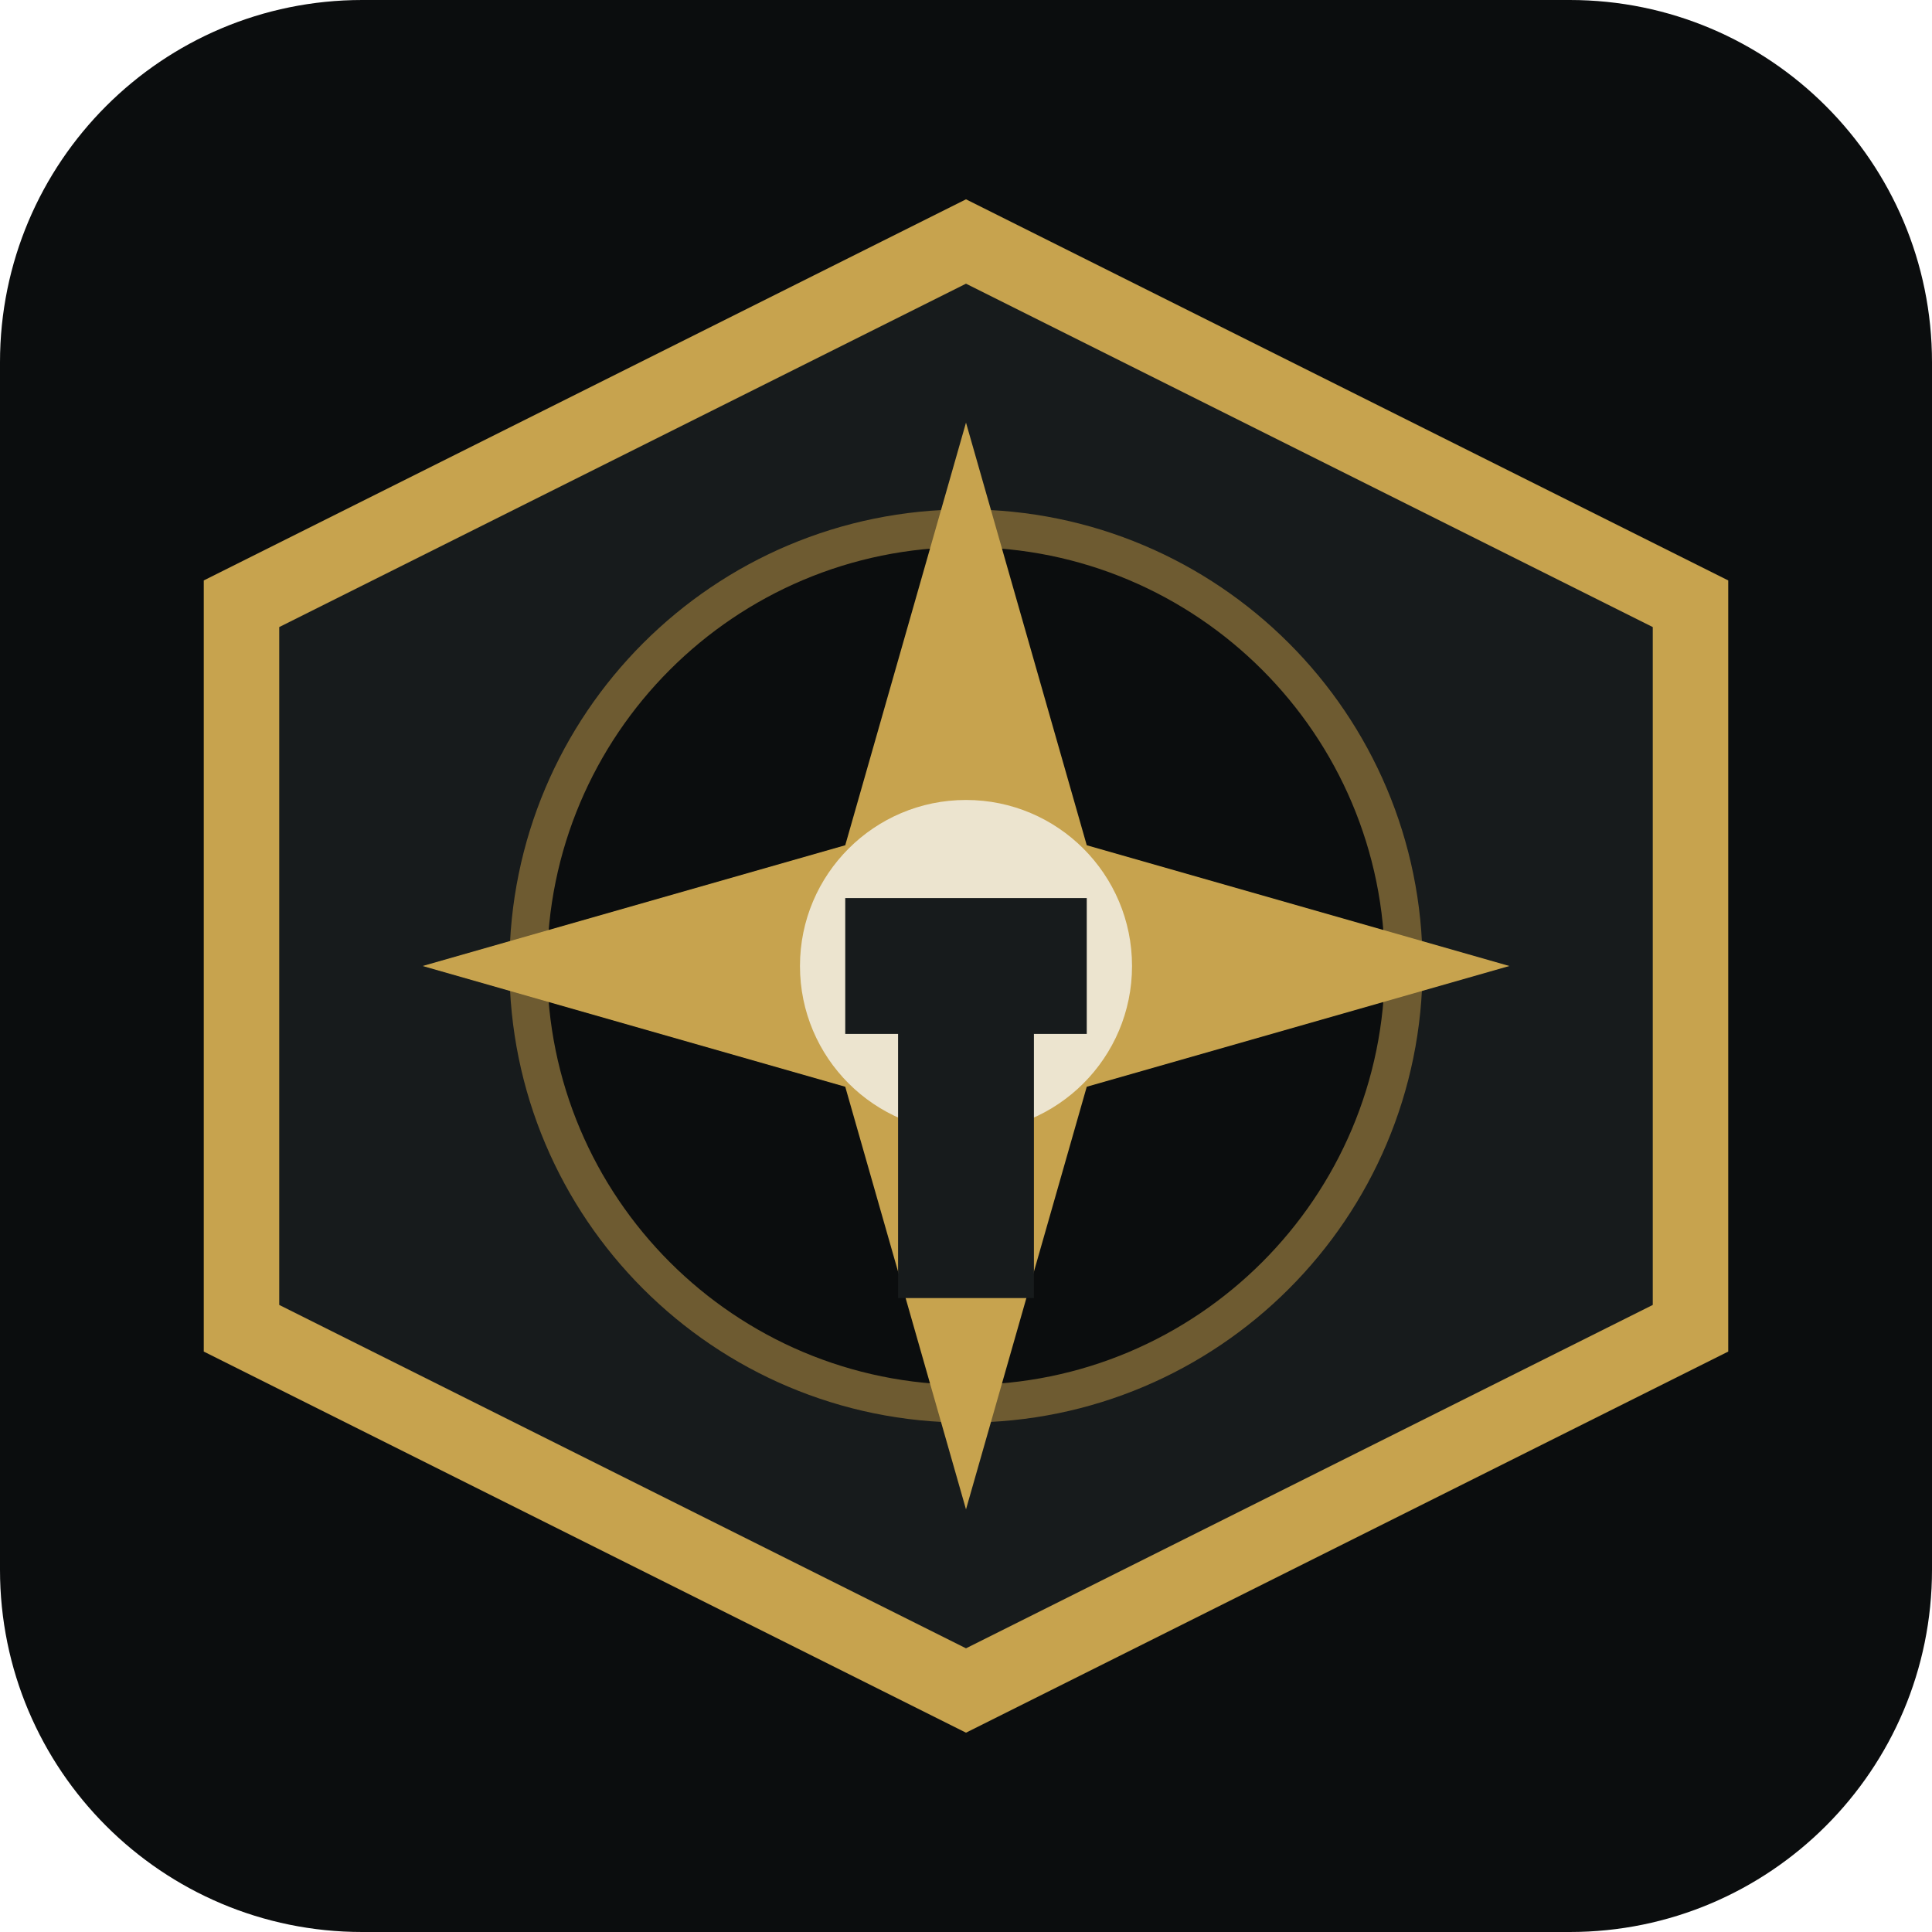
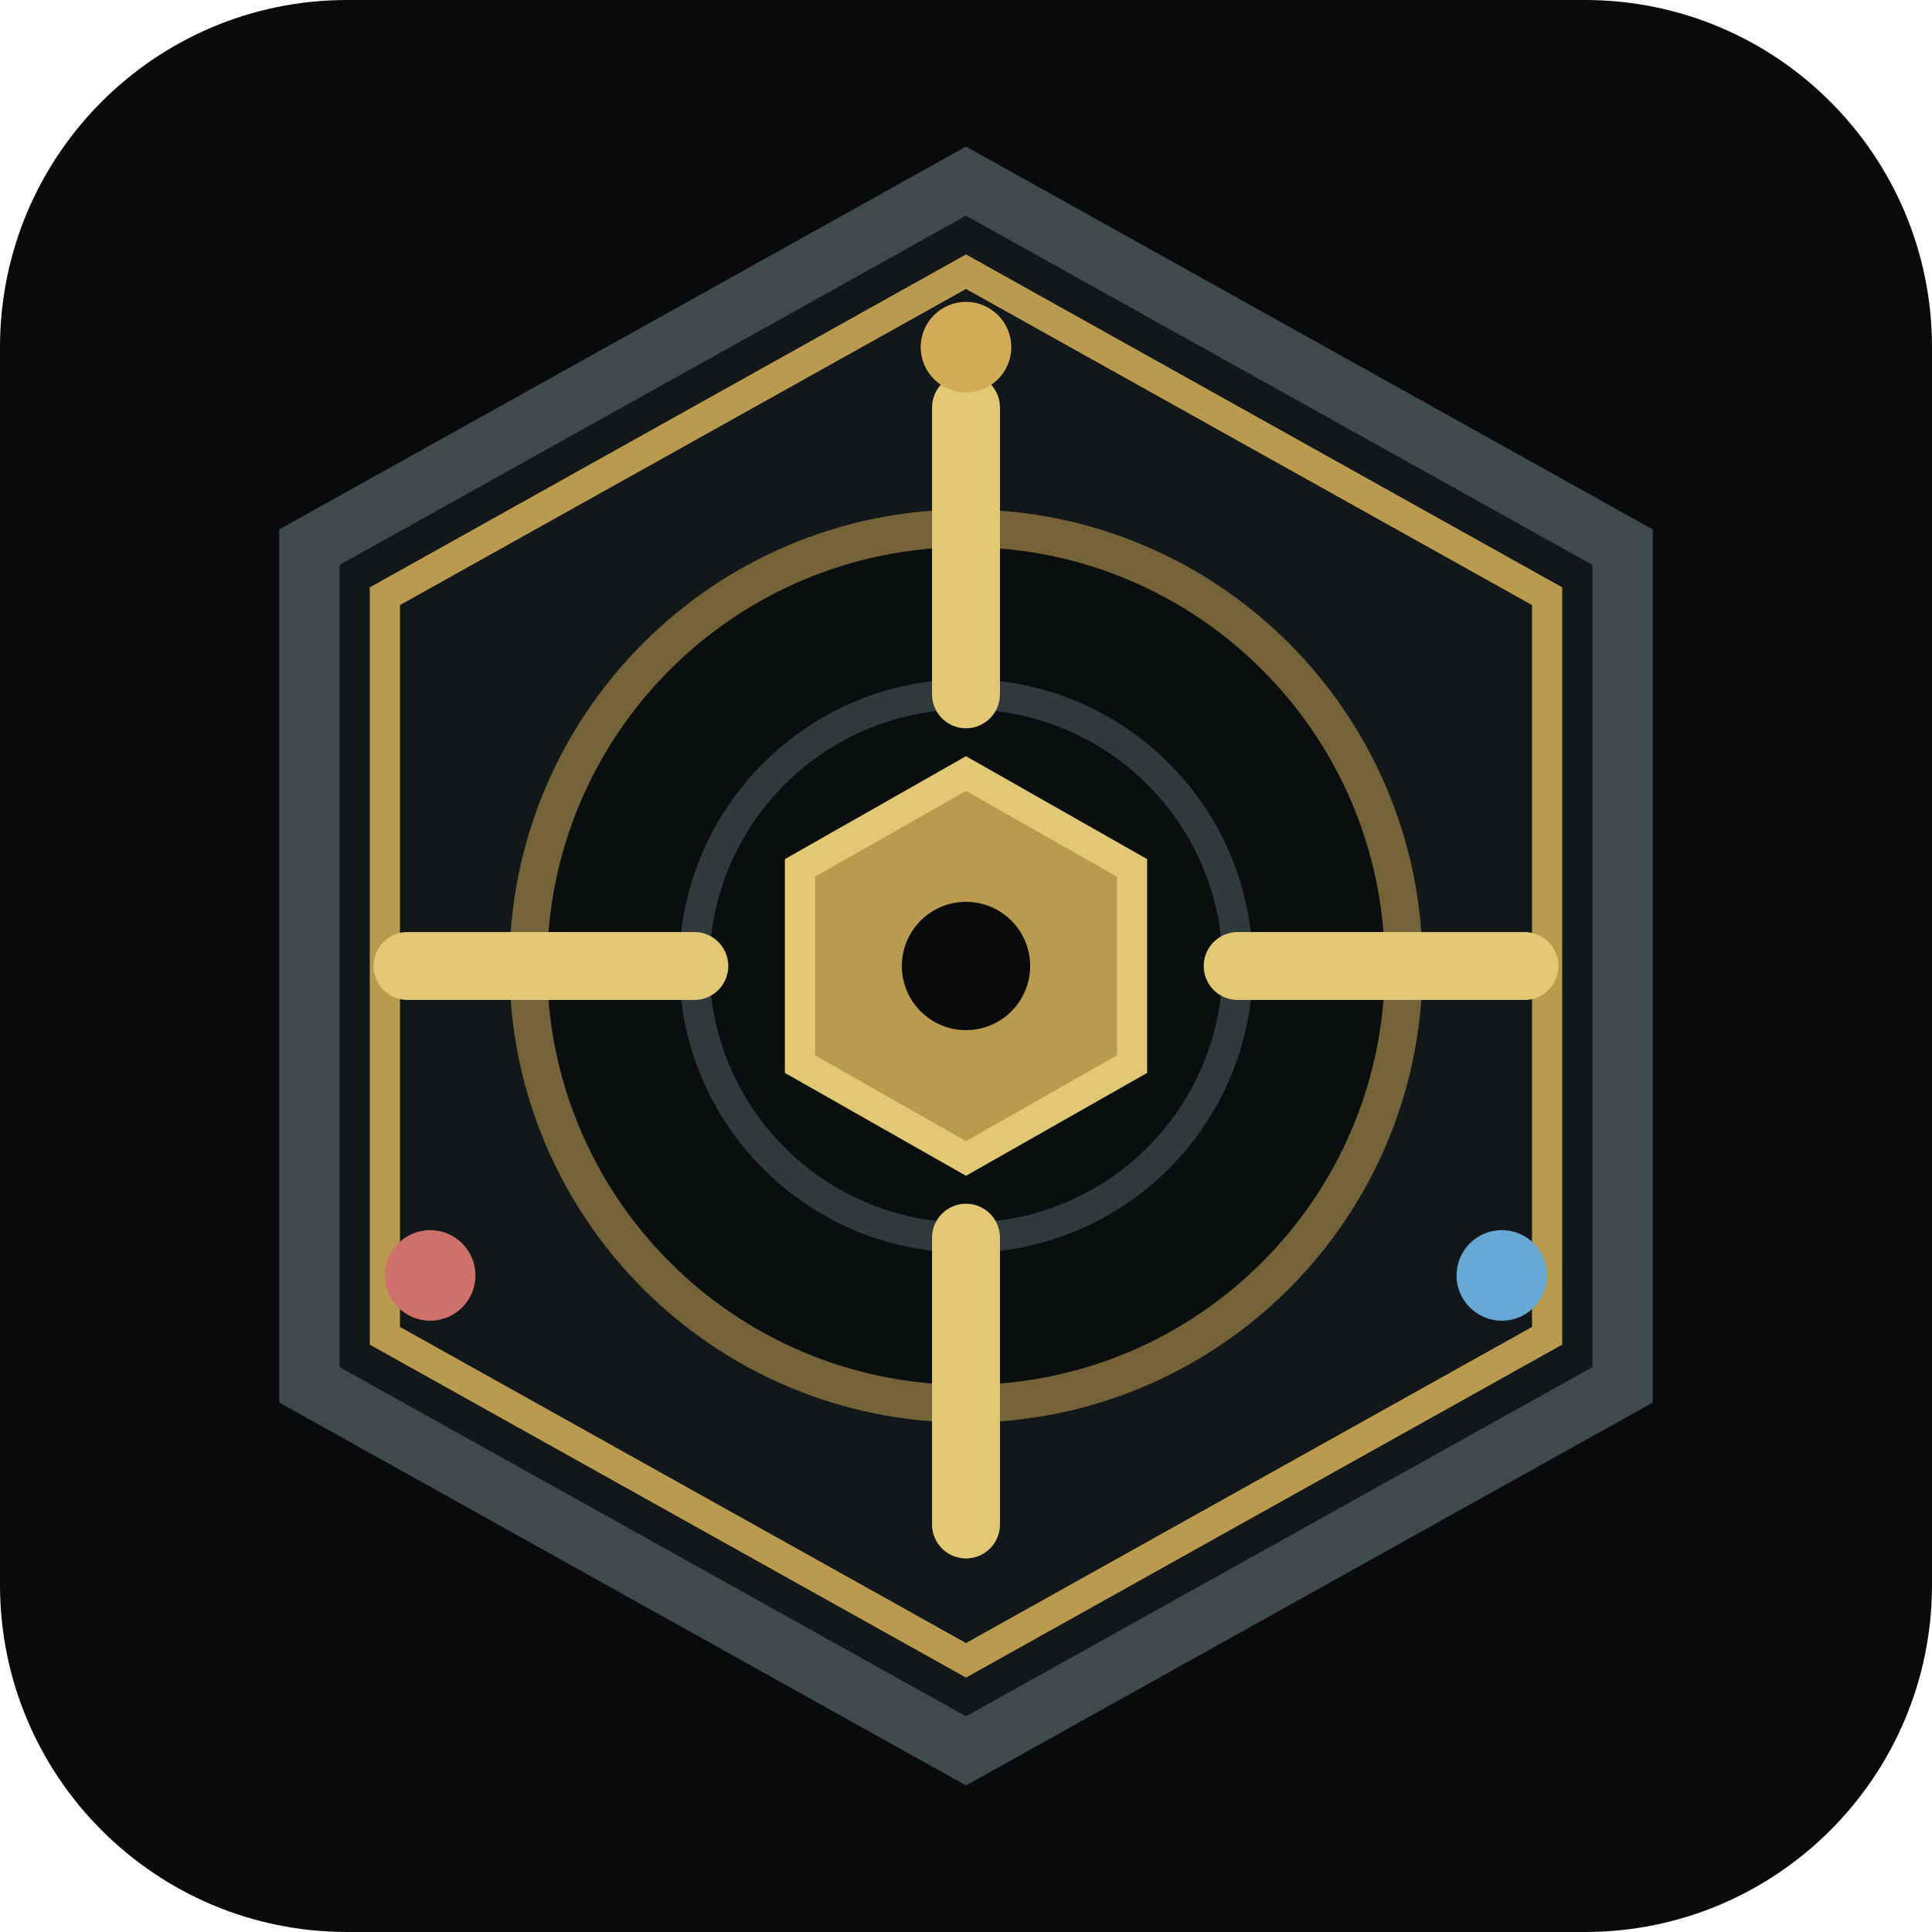
<svg xmlns="http://www.w3.org/2000/svg" viewBox="0 0 512 512">
-   <rect width="512" height="512" rx="96" fill="#0b0d0e" />
-   <path d="M256 64 448 160v192L256 448 64 352V160Z" fill="#171b1c" stroke="#c7a34e" stroke-width="20" />
-   <circle cx="256" cy="256" r="116" fill="#0b0d0e" stroke="#6e5b31" stroke-width="10" />
-   <path d="M256 112 288 224 400 256 288 288 256 400 224 288 112 256 224 224Z" fill="#c7a34e" />
-   <circle cx="256" cy="256" r="44" fill="#ece4cf" />
-   <path d="M224 238h64v36h-14v70h-36v-70h-14Z" fill="#171b1c" />
+   <rect width="512" height="512" rx="92" fill="#080a0b" />
+   <path d="M256 48 430 145v222L256 464 82 367V145Z" fill="#121719" stroke="#3f4a4d" stroke-width="16" />
+   <path d="M256 72 410 158v196l-154 86-154-86V158Z" fill="none" stroke="#b99a4e" stroke-width="8" />
+   <circle cx="256" cy="256" r="116" fill="#0a0e0f" stroke="#746238" stroke-width="10" />
+   <circle cx="256" cy="256" r="72" fill="none" stroke="#303a3d" stroke-width="8" />
+   <path d="M256 108v76M256 328v76M108 256h76M328 256h76" stroke="#e2c875" stroke-width="18" stroke-linecap="round" />
+   <path d="m256 205 44 25v52l-44 25-44-25v-52Z" fill="#b99a4e" stroke="#e2c875" stroke-width="8" />
+   <circle cx="256" cy="256" r="17" fill="#080a0b" />
+   <circle cx="256" cy="92" r="12" fill="#d3ad56" />
+   <circle cx="398" cy="338" r="12" fill="#67a8d5" />
+   <circle cx="114" cy="338" r="12" fill="#ce716a" />
</svg>
